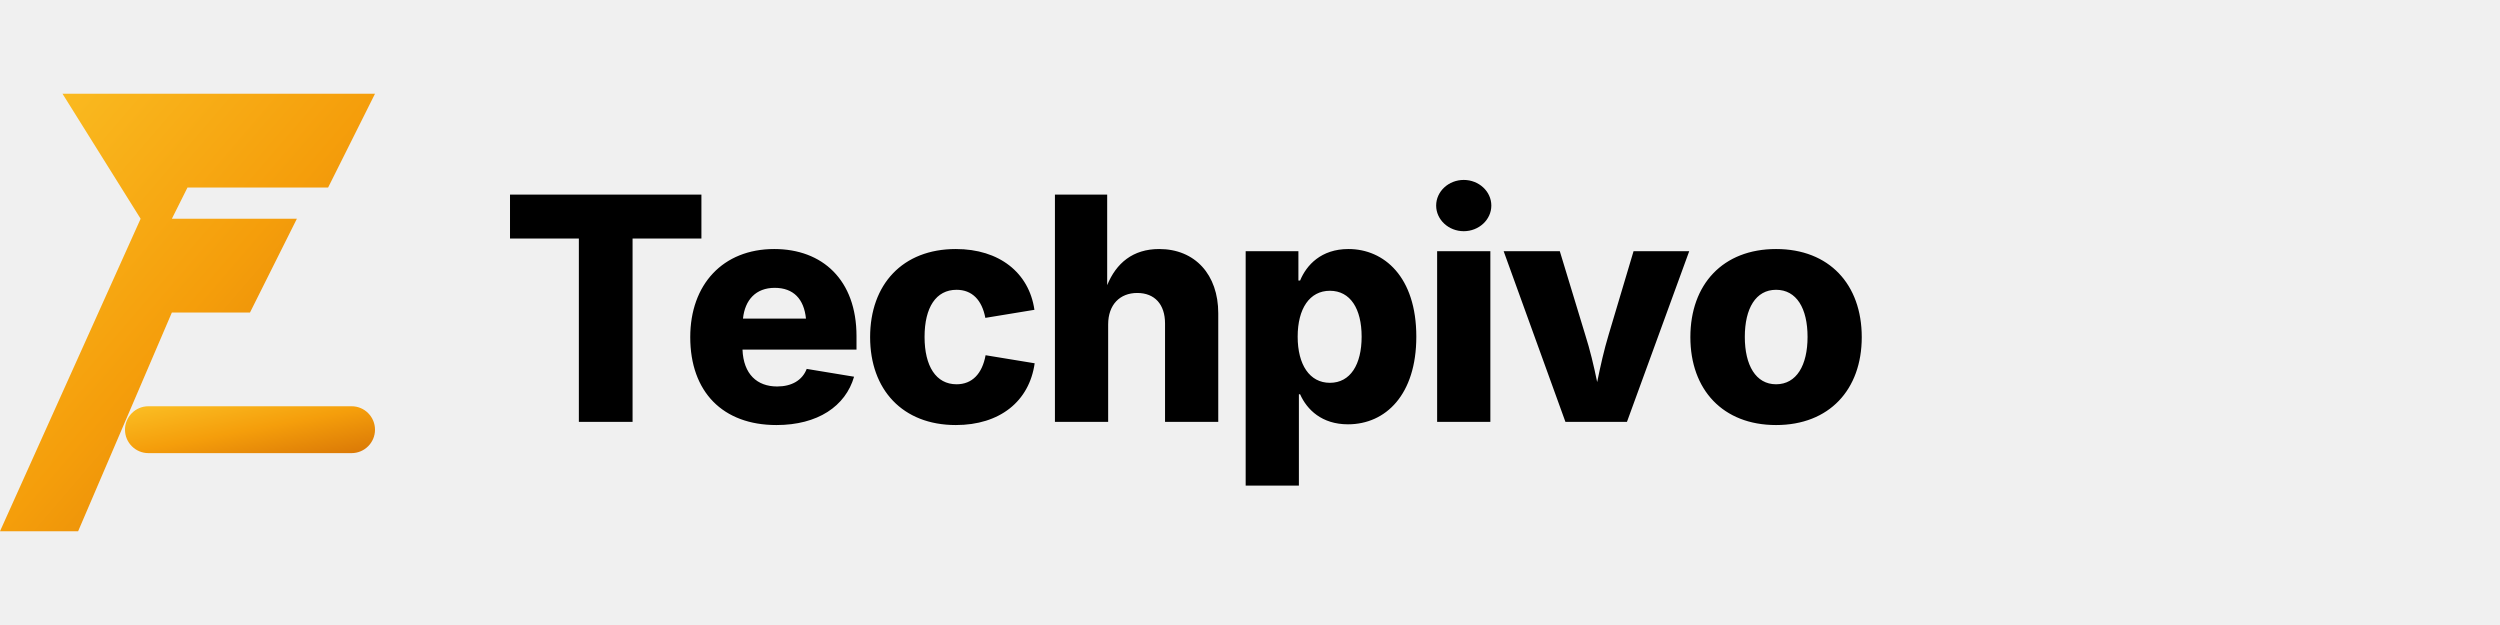
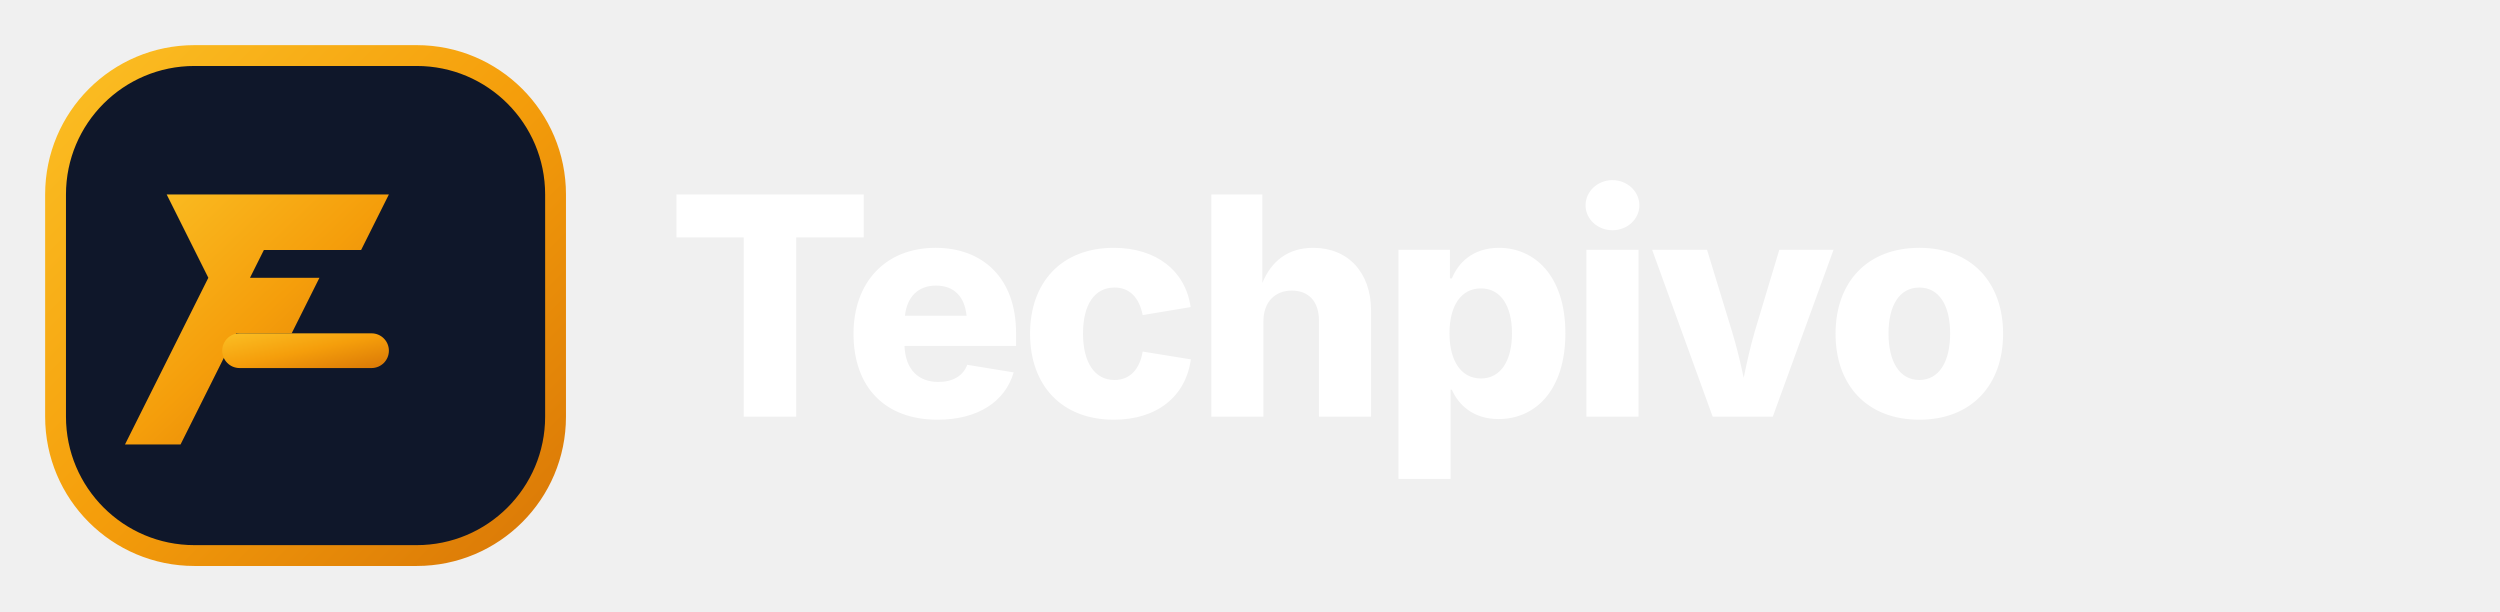
- <svg xmlns="http://www.w3.org/2000/svg" viewBox="0 0 160 40" fill="none">
+ <svg xmlns="http://www.w3.org/2000/svg" viewBox="0 0 180 44" fill="none">
  <defs>
    <linearGradient id="lg" x1="0" y1="0" x2="1" y2="1">
      <stop offset="0%" stop-color="#FBBF24" />
      <stop offset="50%" stop-color="#F59E0B" />
      <stop offset="100%" stop-color="#D97706" />
    </linearGradient>
  </defs>
-   <path d="M8 6h16l-3 6h-9l-1 2h8l-3 6h-5l-6 14h-5l9-20-5-8z" fill="url(#lg)" />
-   <rect x="8" y="26" width="16" height="3" rx="1.5" fill="url(#lg)" />
-   <text x="32" y="27" font-family="'Inter','Segoe UI',system-ui,sans-serif" font-size="20" font-weight="800" fill="currentColor" letter-spacing="-0.5">Techpivo</text>
+   <rect x="4" y="4" width="36" height="36" rx="10" fill="#0F172A" />
+   <rect x="4" y="4" width="36" height="36" rx="10" stroke="url(#lg)" stroke-width="1.5" />
+   <path d="M16 14h12l-2 4h-7l-1 2h5l-2 4h-4l-4 8h-4l6-12-3-6z" fill="url(#lg)" />
+   <rect x="16" y="24" width="12" height="2.5" rx="1.25" fill="url(#lg)" />
+   <text x="48" y="30" font-family="'Inter','Segoe UI',system-ui,sans-serif" font-size="22" font-weight="800" fill="white" letter-spacing="-0.5">Techpivo</text>
</svg>
